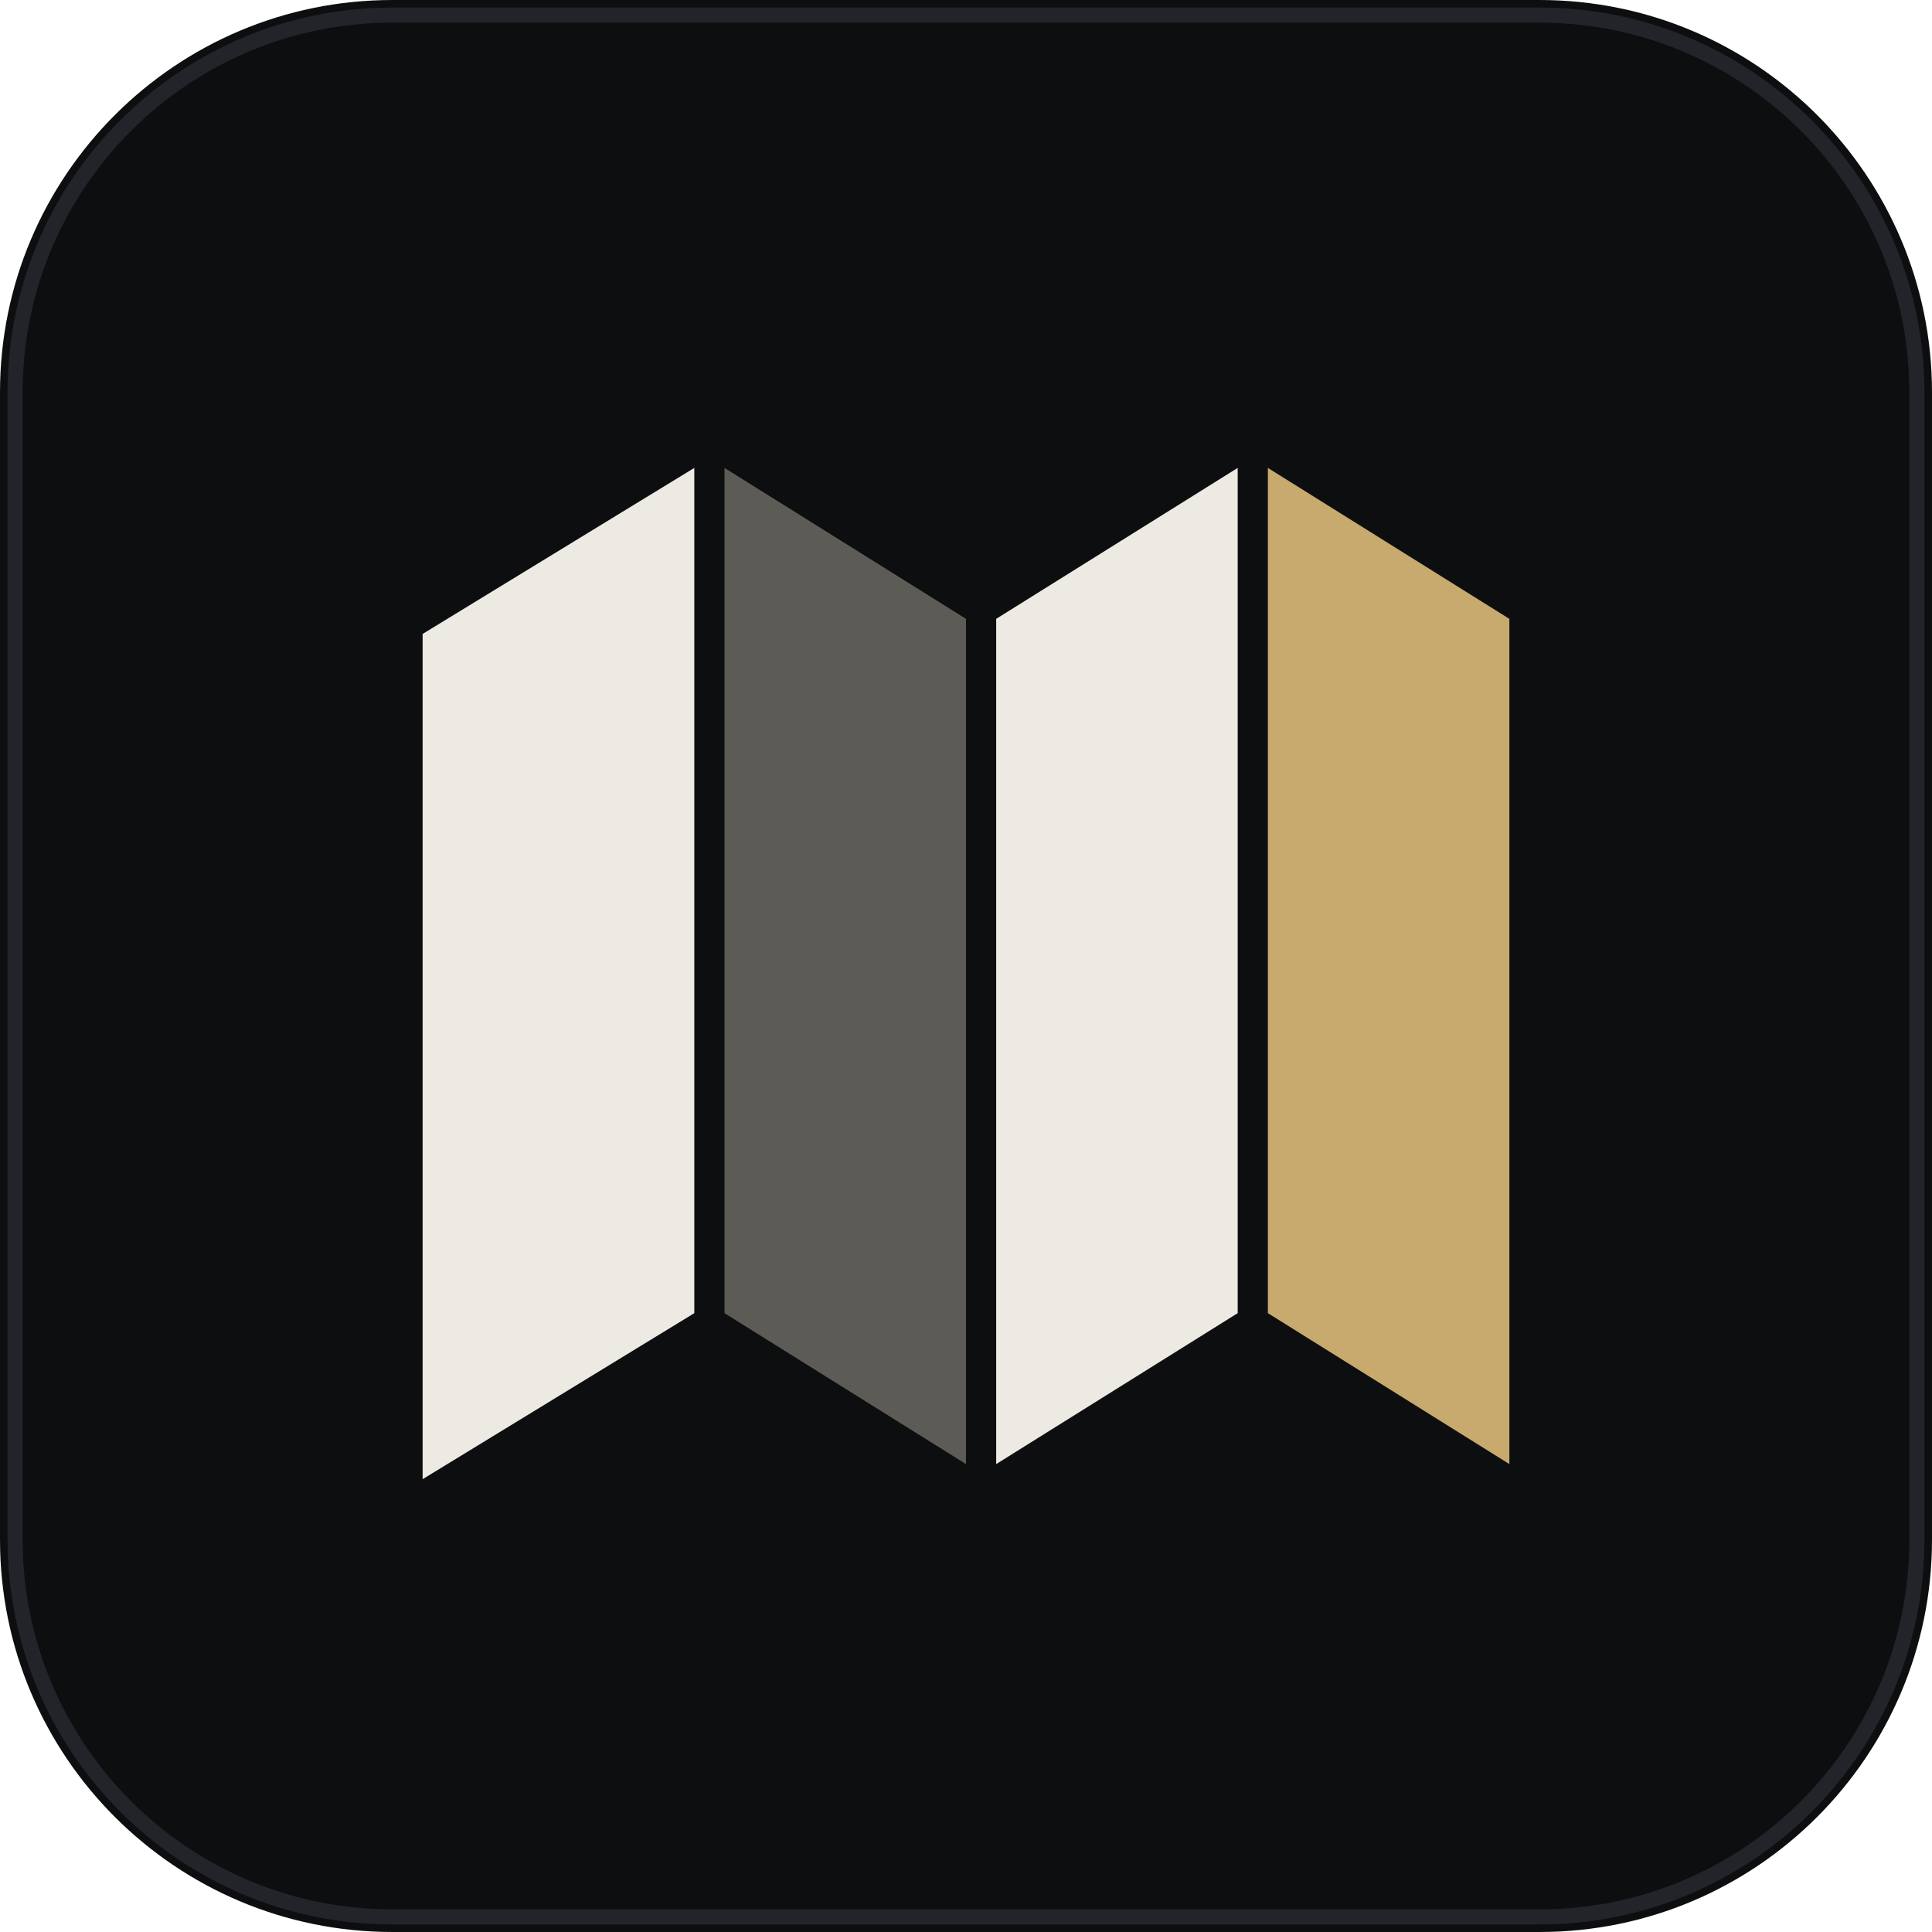
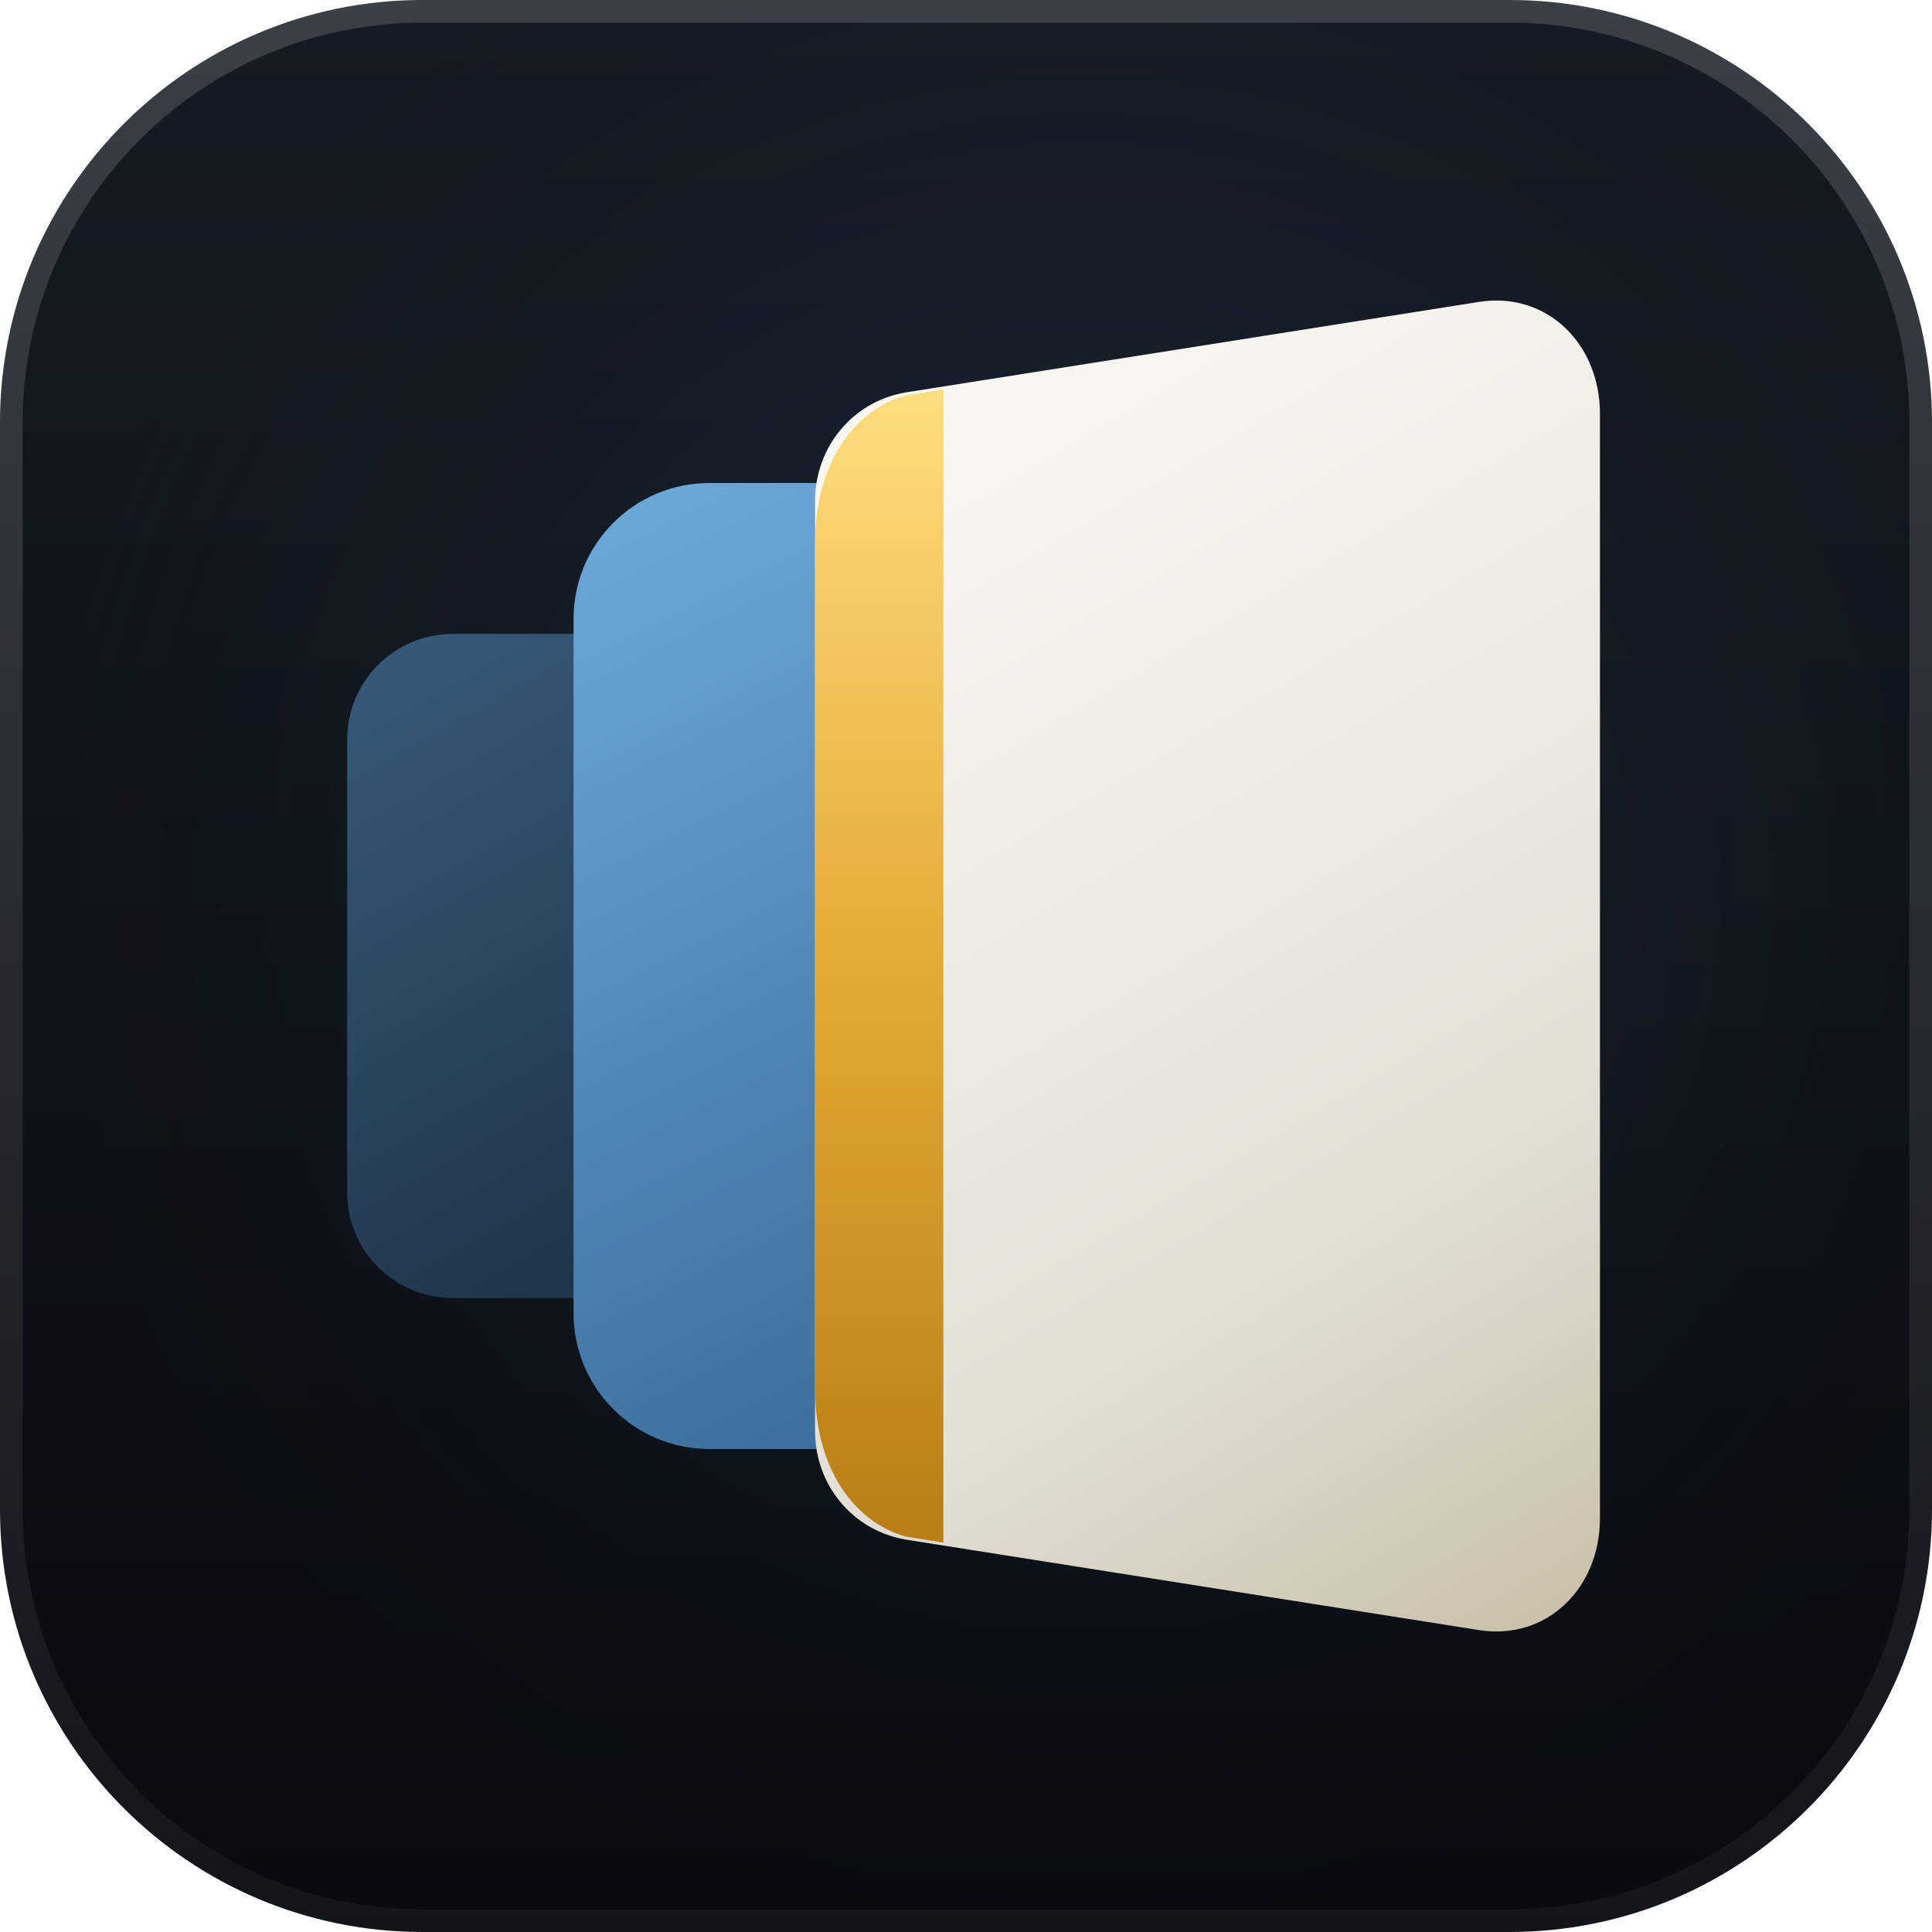
<svg xmlns="http://www.w3.org/2000/svg" viewBox="0 0 128 128" fill="none">
-   <rect width="128" height="128" rx="26" fill="#0D0E10" />
-   <rect x="1" y="1" width="126" height="126" rx="25" stroke="#22242A" stroke-width="1" />
-   <polygon points="28,42 46,31 46,87 28,98" fill="#EDEAE4" />
-   <polygon points="48,31 64,41 64,97 48,87" fill="#5D5B55" />
-   <polygon points="66,41 82,31 82,87 66,97" fill="#EDEAE4" />
-   <polygon points="84,31 100,41 100,97 84,87" fill="#C8A96E" />
+   <defs>
+     <linearGradient id="logoBg" x1="64" y1="0" x2="64" y2="128" gradientUnits="userSpaceOnUse">
+       <stop offset="0%" stop-color="#151B24" />
+       <stop offset="100%" stop-color="#080B10" />
+     </linearGradient>
+     <radialGradient id="logoAmbient" cx="56%" cy="46%" r="58%">
+       <stop offset="0%" stop-color="#5B94C7" stop-opacity="0.18" />
+       <stop offset="100%" stop-color="#080B10" stop-opacity="0" />
+     </radialGradient>
+     <linearGradient id="planeBack" x1="23" y1="42" x2="48" y2="86" gradientUnits="userSpaceOnUse">
+       <stop offset="0%" stop-color="#385B7B" />
+       <stop offset="100%" stop-color="#1C3044" />
+     </linearGradient>
+     <linearGradient id="planeMid" x1="38" y1="32" x2="70" y2="96" gradientUnits="userSpaceOnUse">
+       <stop offset="0%" stop-color="#6EA9DC" />
+       <stop offset="100%" stop-color="#376996" />
+     </linearGradient>
+     <linearGradient id="planeFront" x1="54" y1="20" x2="106" y2="108" gradientUnits="userSpaceOnUse">
+       <stop offset="0%" stop-color="#FCFBF7" />
+       <stop offset="68%" stop-color="#E4E0D6" />
+       <stop offset="100%" stop-color="#C8BFA9" />
+     </linearGradient>
+     <linearGradient id="planeBrass" x1="58" y1="24" x2="58" y2="104" gradientUnits="userSpaceOnUse">
+       <stop offset="0%" stop-color="#FFE082" />
+       <stop offset="50%" stop-color="#E5A935" />
+       <stop offset="100%" stop-color="#B87A14" />
+     </linearGradient>
+     <linearGradient id="logoRim" x1="64" y1="0" x2="64" y2="128" gradientUnits="userSpaceOnUse">
+       <stop offset="0%" stop-color="#FFFFFF" stop-opacity="0.16" />
+       <stop offset="100%" stop-color="#FFFFFF" stop-opacity="0.04" />
+     </linearGradient>
+   </defs>
+   <rect width="128" height="128" rx="28" fill="url(#logoBg)" />
+   <rect width="128" height="128" rx="28" fill="url(#logoAmbient)" />
+   <rect x="23" y="42" width="24" height="44" rx="7" fill="url(#planeBack)" />
+   <rect x="38" y="32" width="28" height="64" rx="9" fill="url(#planeMid)" />
+   <path d="M60 26 L98 20 C102.5 19.3 106 22.8 106 27.4 V100.6 C106 105.2 102.5 108.7 98 108 L60 102 C56.5 101.4 54 98.4 54 94.8 V33.2 C54 29.6 56.5 26.6 60 26 Z" fill="url(#planeFront)" />
+   <path d="M54 36 C54 30.8 56.5 27.2 60 26.2 L62.5 25.8 V102.2 L60 101.8 C56.5 100.8 54 97.2 54 92 V36 Z" fill="url(#planeBrass)" />
+   <rect x="0.75" y="0.75" width="126.5" height="126.5" rx="27.25" stroke="url(#logoRim)" stroke-width="1.5" />
</svg>
